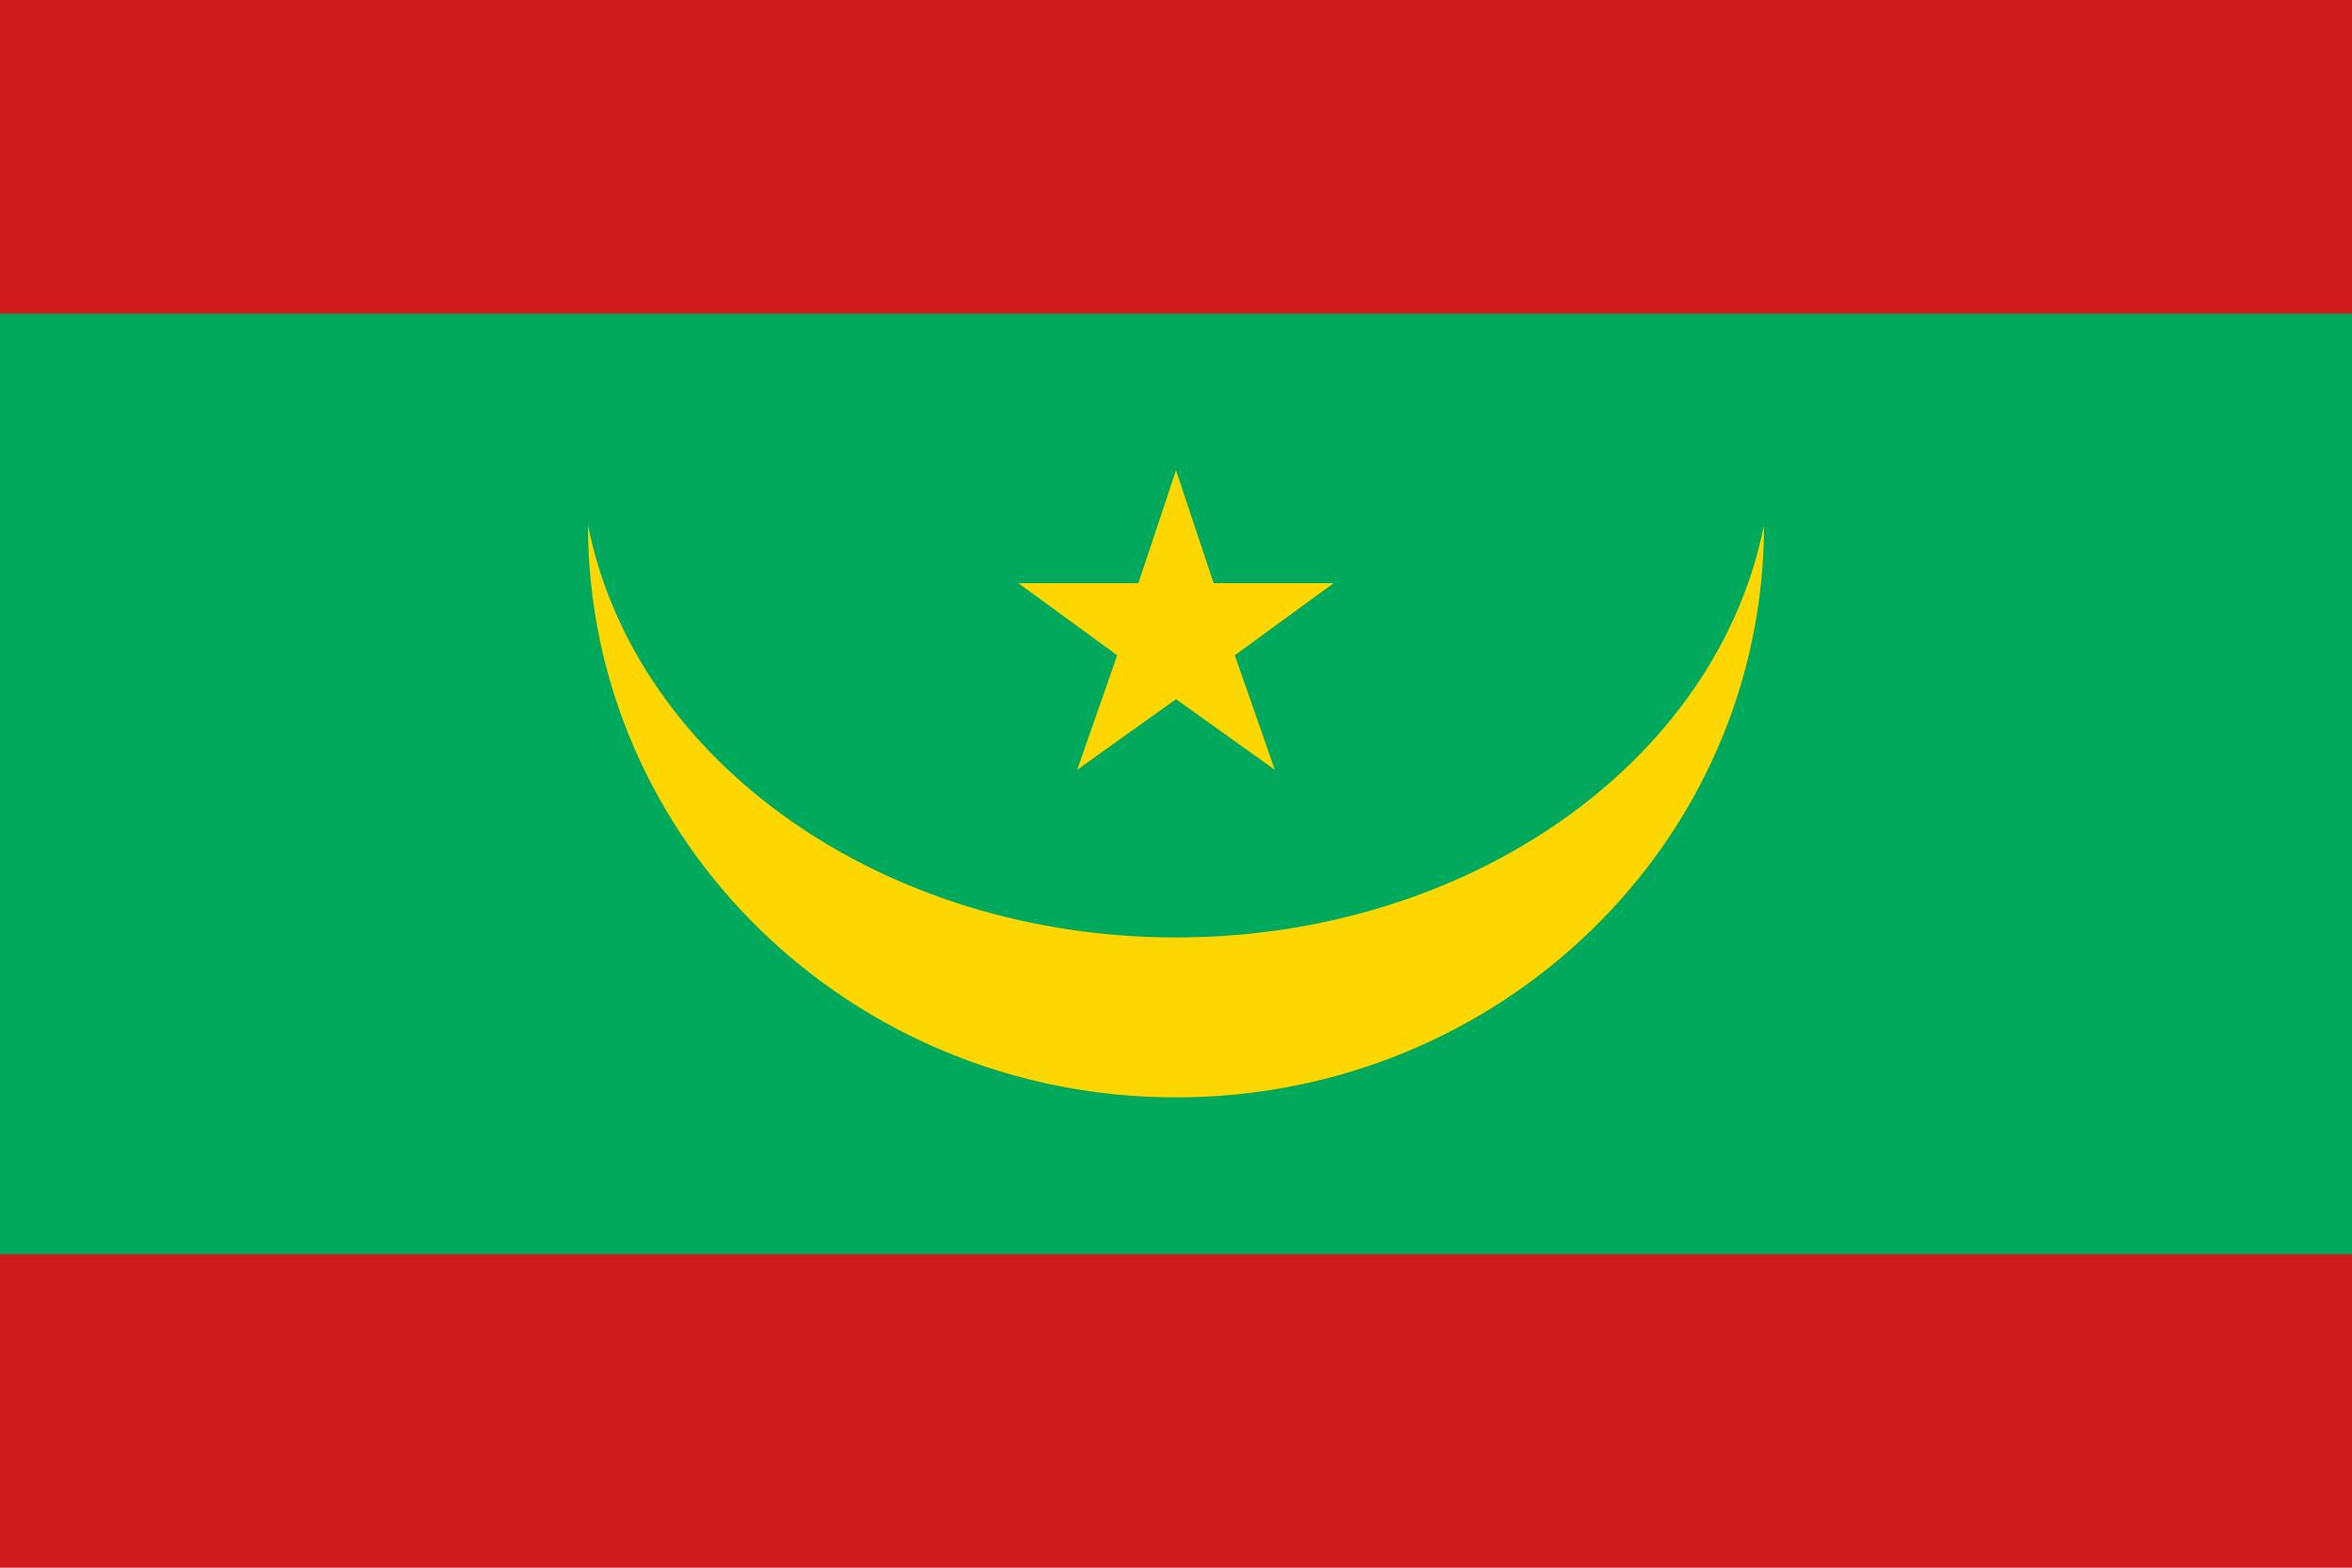
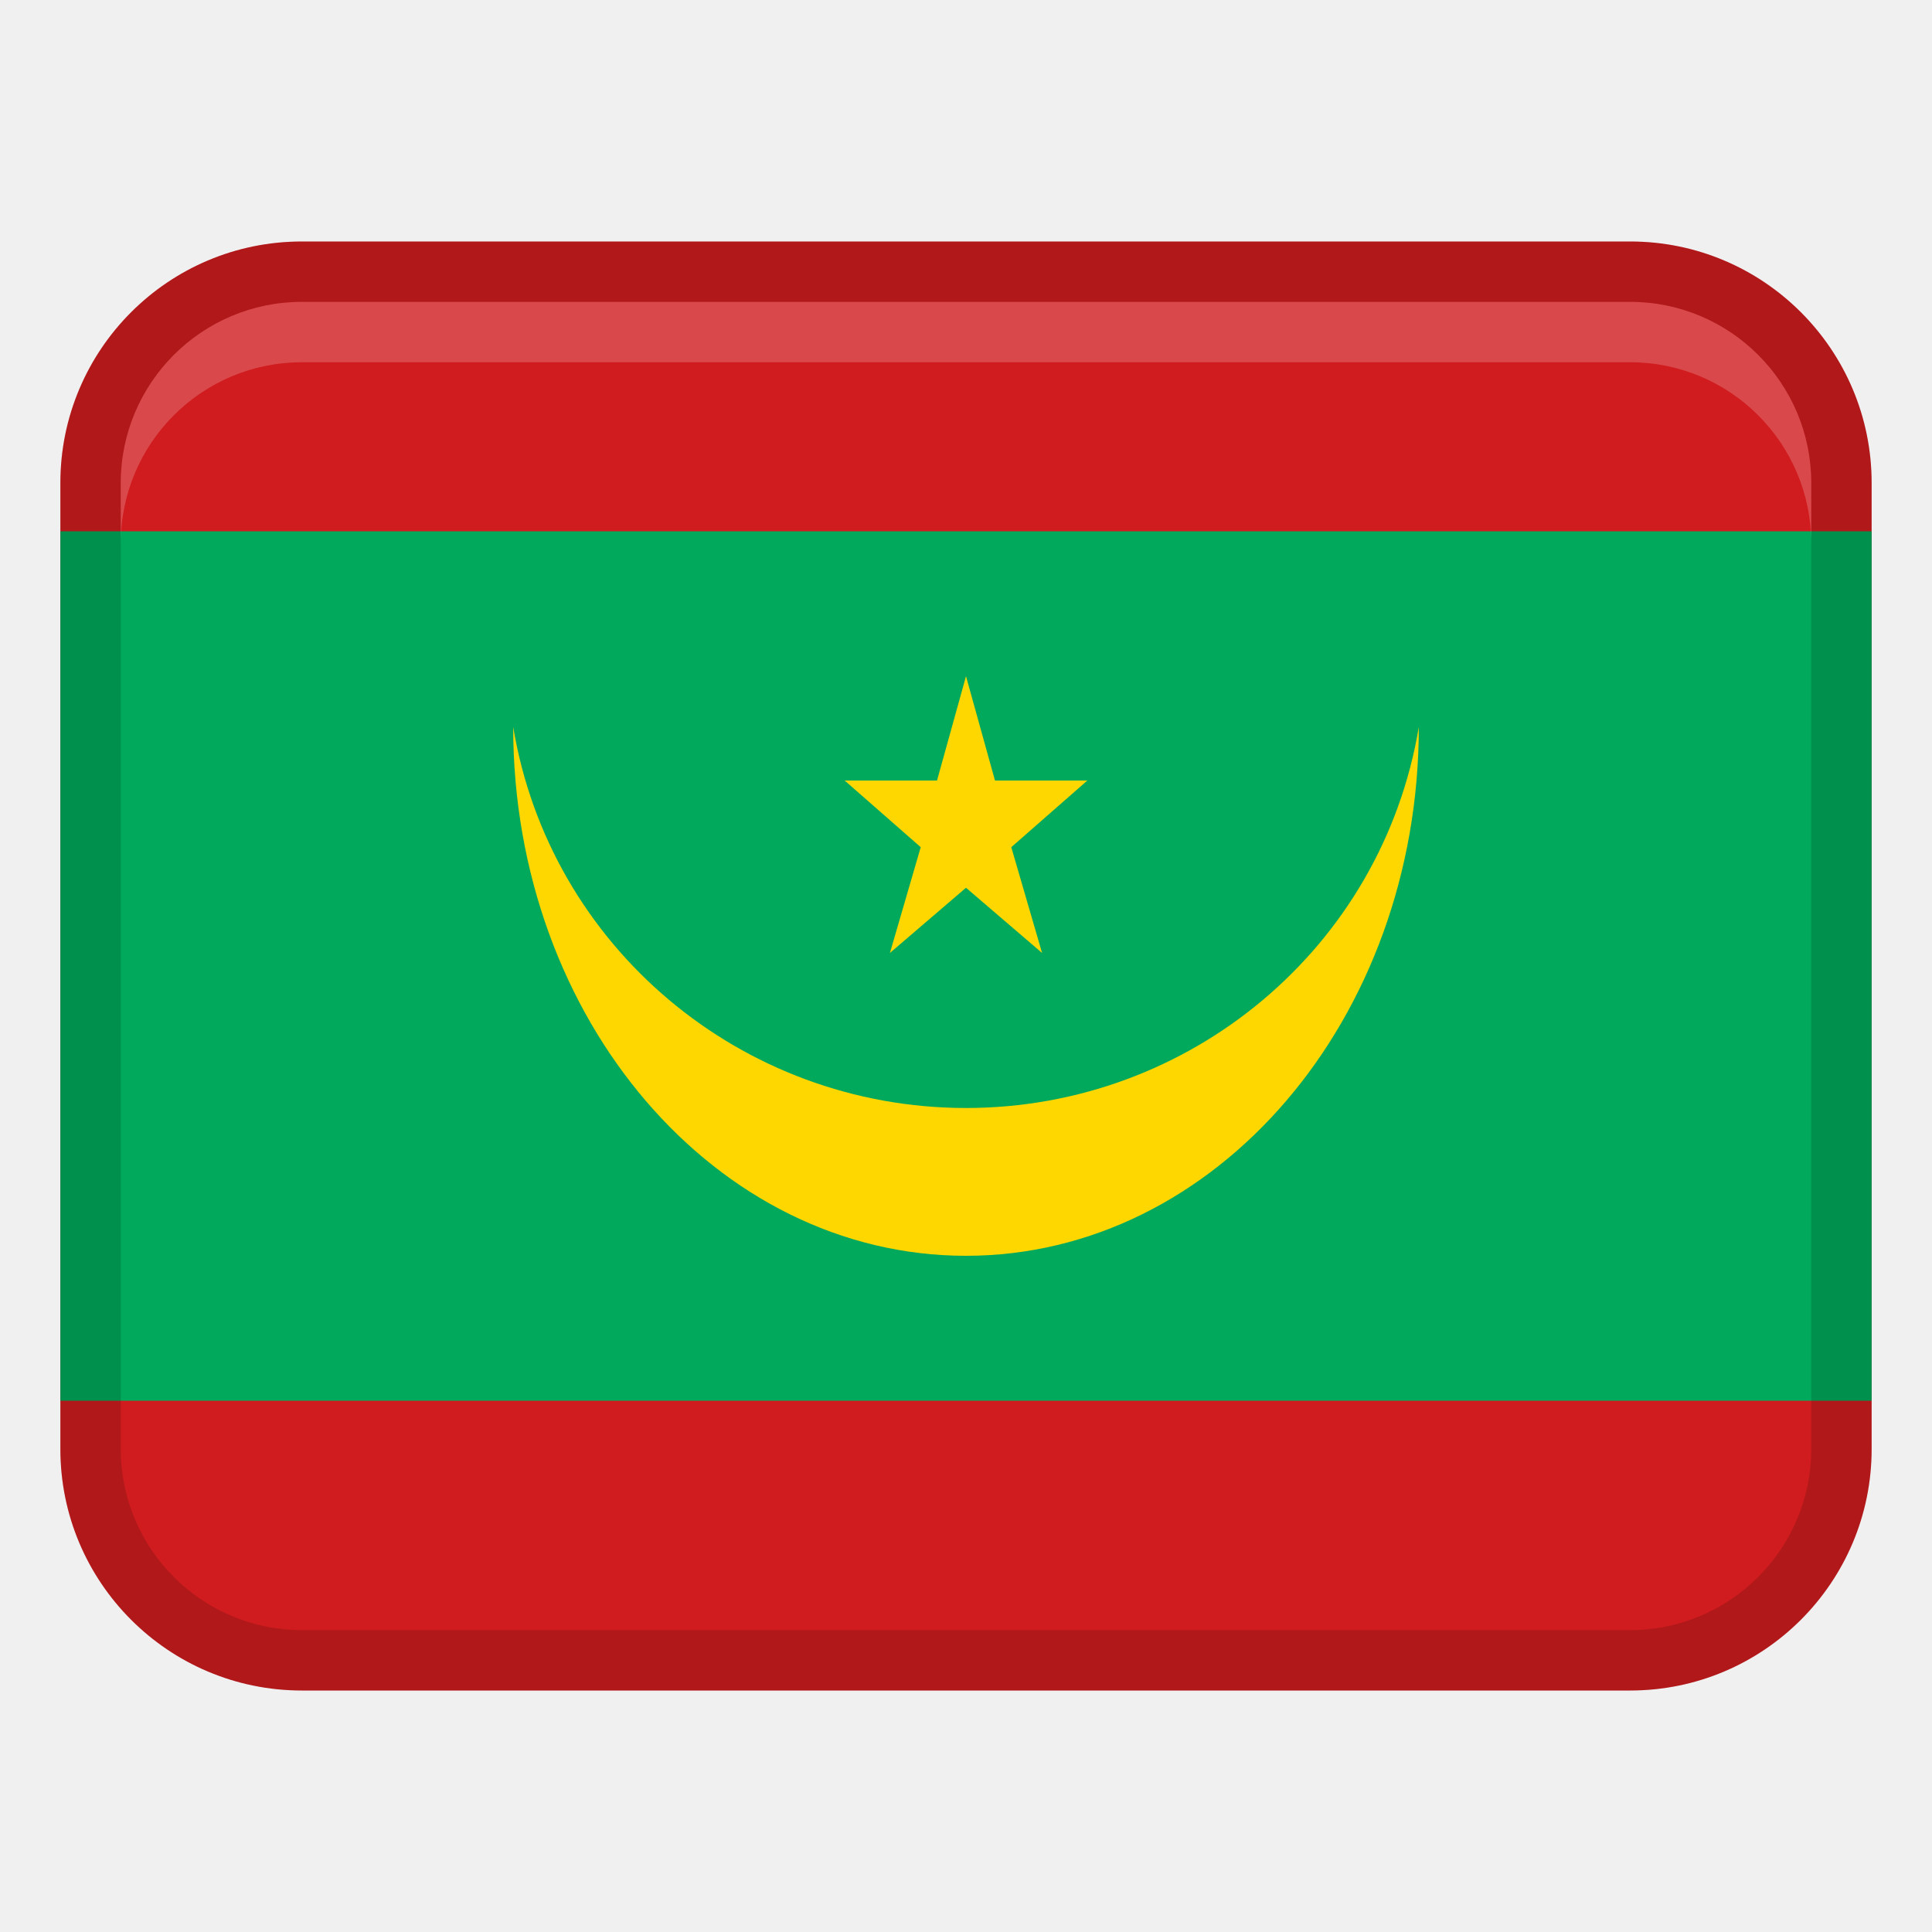
- <svg xmlns="http://www.w3.org/2000/svg" width="1200" height="800" viewBox="0 0 3000 2000">
-   <path fill="#d01c1f" d="M0 0h3000v2000H0z" />
-   <path fill="#00a95c" d="M0 400h3000v1200H0z" />
-   <path fill="gold" d="M1299 744h153l48-144 48 144h153l-126 92 51 146-126-90-126 90 51-146zm-549-74a760.093 628 0 0 0 1500 0 750 730 0 0 1-1500 0z" />
+ <svg xmlns="http://www.w3.org/2000/svg" width="32px" height="32px" viewBox="0 0 32 32">
+   <defs>
+     <clipPath id="fcard">
+       <rect x="1" y="4" width="30" height="24" rx="4" ry="4" />
+     </clipPath>
+   </defs>
+   <g class="nc-icon-wrapper">
+     <g clip-path="url(#fcard)">
+       <svg x="1" y="4" width="30" height="24" viewBox="0 0 3000 2000" preserveAspectRatio="none">
+         <path fill="#d01c1f" d="M0 0h3000v2000H0z" />
+         <path fill="#00a95c" d="M0 400h3000v1200H0z" />
+         <path fill="gold" d="M1299 744h153l48-144 48 144h153l-126 92 51 146-126-90-126 90 51-146zm-549-74a760.093 628 0 0 0 1500 0 750 730 0 0 1-1500 0z" />
+       </svg>
+     </g>
+     <path d="M27,4H5c-2.209,0-4,1.791-4,4V24c0,2.209,1.791,4,4,4H27c2.209,0,4-1.791,4-4V8c0-2.209-1.791-4-4-4Zm3,20c0,1.654-1.346,3-3,3H5c-1.654,0-3-1.346-3-3V8c0-1.654,1.346-3,3-3H27c1.654,0,3,1.346,3,3V24Z" opacity=".15" />
+     <path d="M27,5H5c-1.657,0-3,1.343-3,3v1c0-1.657,1.343-3,3-3H27c1.657,0,3,1.343,3,3v-1c0-1.657-1.343-3-3-3Z" fill="#fff" opacity=".2" />
+   </g>
</svg>
